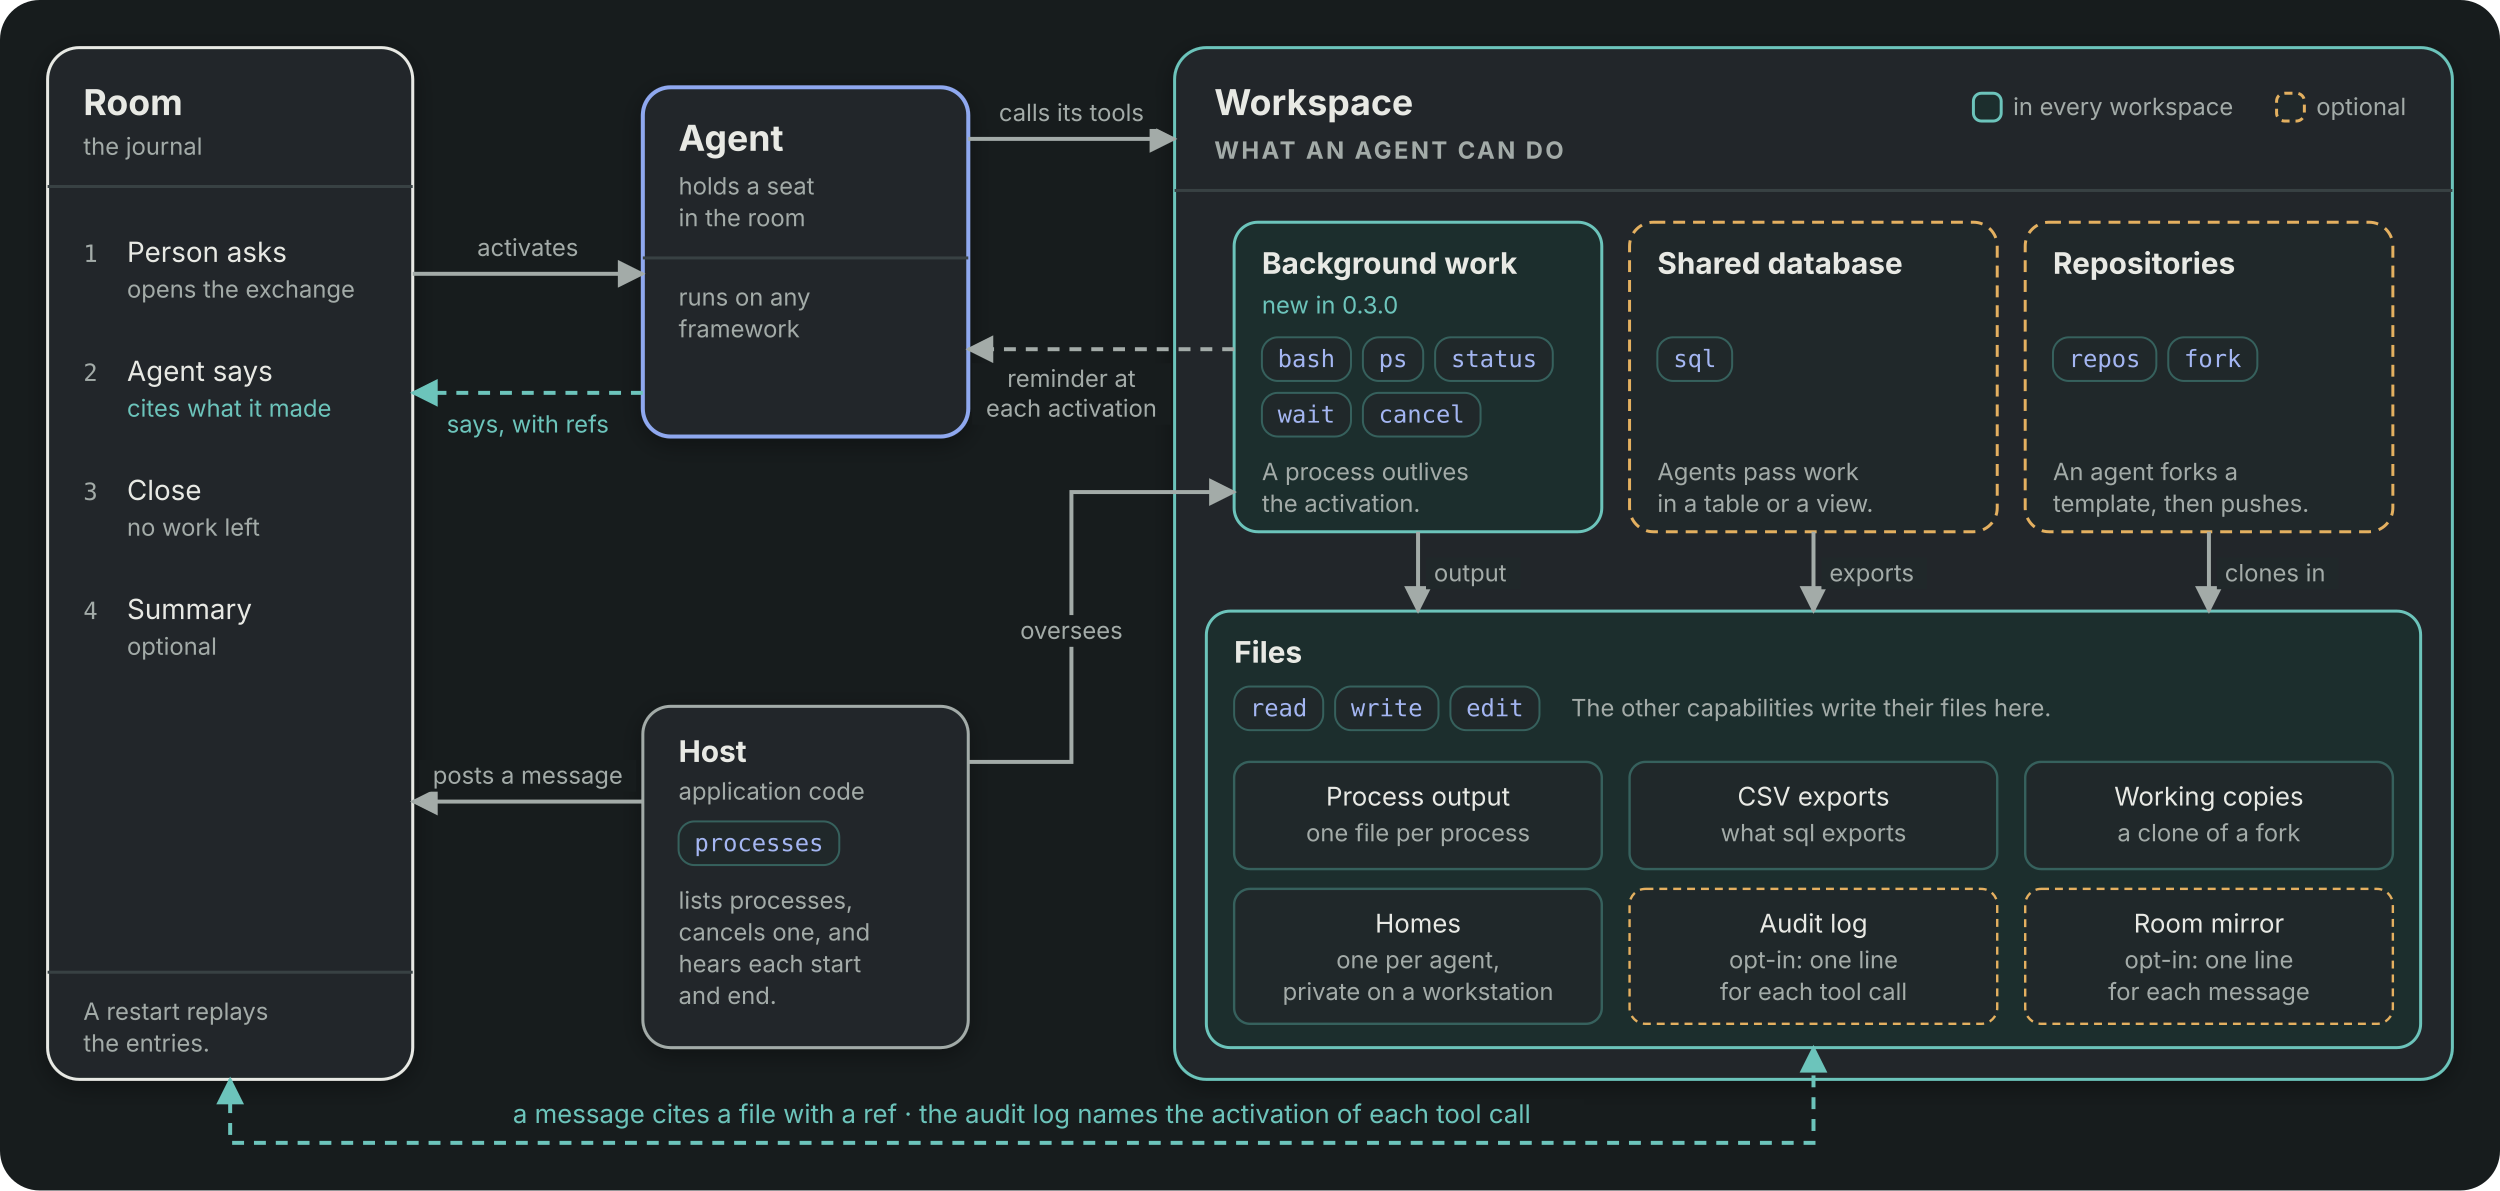
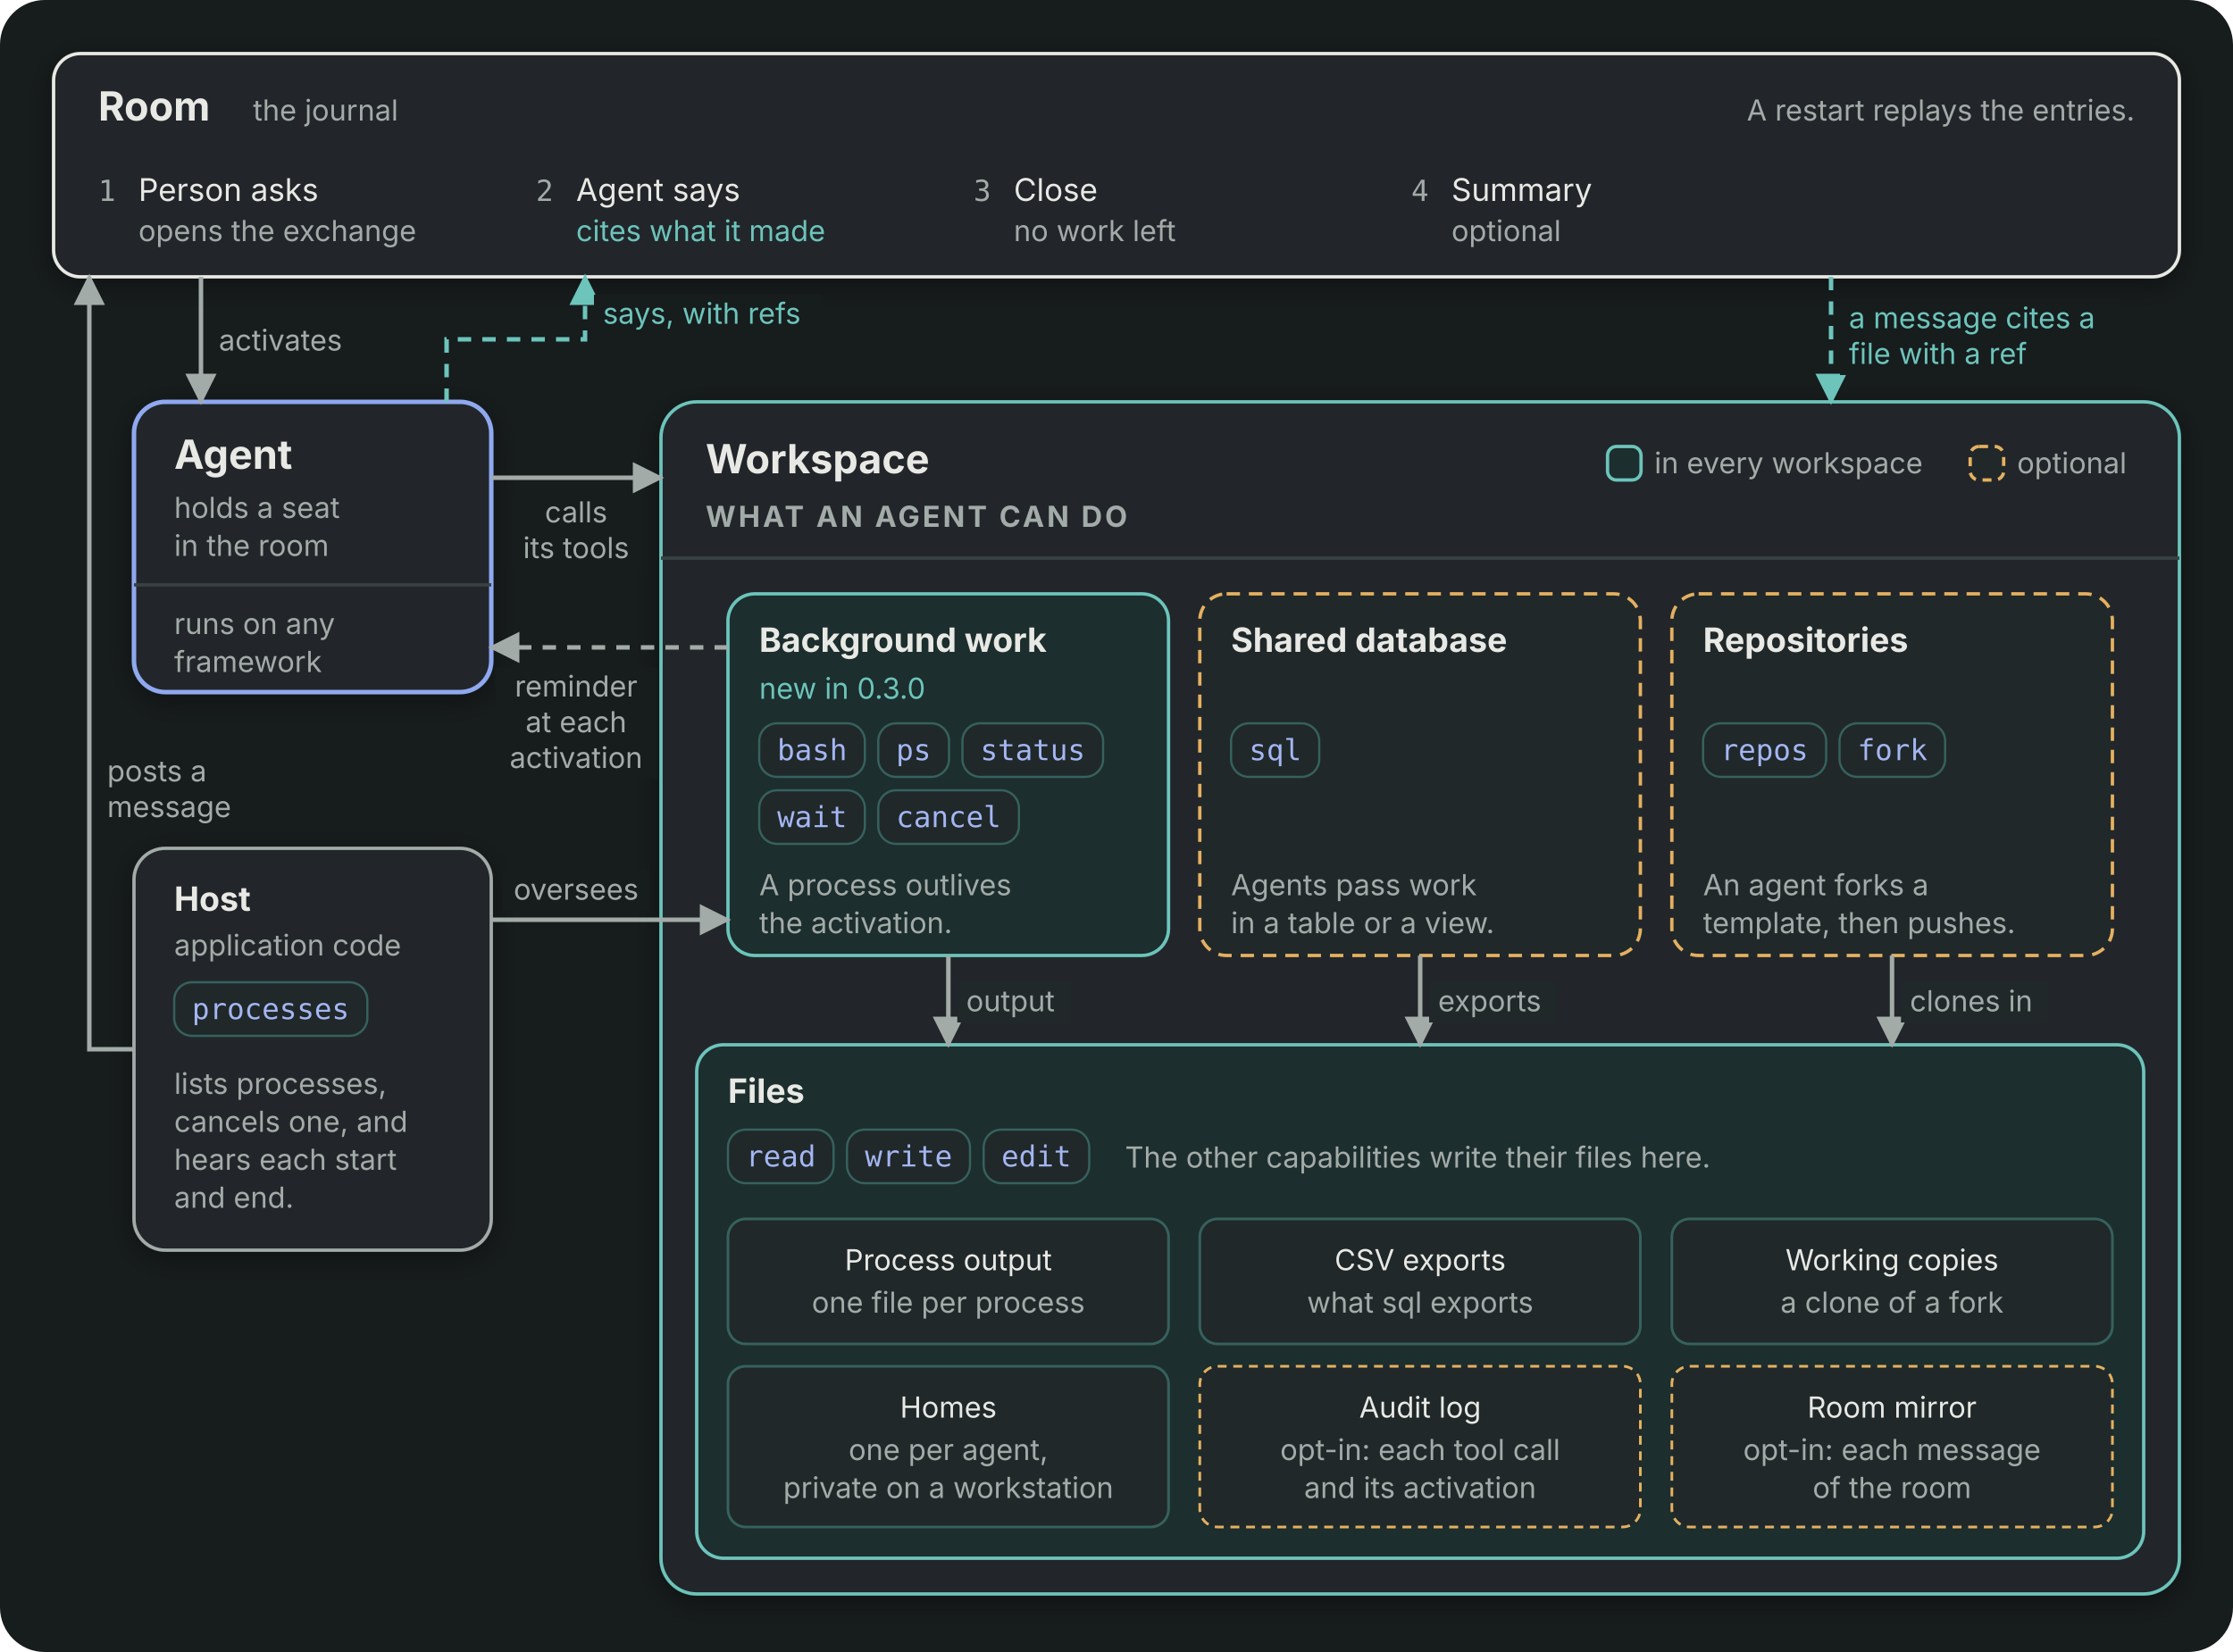
- <svg xmlns="http://www.w3.org/2000/svg" width="1260" height="600" viewBox="0 0 1260 600" role="img" aria-labelledby="title desc">
+ <svg xmlns="http://www.w3.org/2000/svg" width="1000" height="740" viewBox="0 0 1000 740" role="img" aria-labelledby="title desc">
  <defs>
    <marker id="arrow" viewBox="0 0 10 10" refX="9" refY="5" markerWidth="7" markerHeight="7" orient="auto-start-reverse">
      <path d="M0 0 10 5 0 10Z" fill="#a3aba8" />
    </marker>
    <marker id="arrow-teal" viewBox="0 0 10 10" refX="9" refY="5" markerWidth="7" markerHeight="7" orient="auto-start-reverse">
      <path d="M0 0 10 5 0 10Z" fill="#6cc4bb" />
    </marker>
    <filter id="shadow" x="-10%" y="-10%" width="120%" height="130%">
      <feDropShadow dx="0" dy="3" stdDeviation="6" flood-color="#000000" flood-opacity="0.35" />
    </filter>
    <style>
      .sans { font-family: Inter, "IBM Plex Sans", system-ui, sans-serif; }
      .mono { font-family: "IBM Plex Mono", ui-monospace, monospace; }
      .ink { fill: #e8e9e4; }
      .dim { fill: #a3aba8; }
      .teal { fill: #6cc4bb; }
      .code { fill: #a4b6f2; }
      .t { font-size: 18px; font-weight: 700; }
      .n { font-size: 15px; font-weight: 700; }
      .b { font-size: 14px; }
      .s { font-size: 13px; }
-       .x { font-size: 12px; }
-       .c { font-size: 12px; }
-       .lab { font-size: 12px; font-weight: 700; letter-spacing: 1.2px; }
+       .x { font-size: 13px; }
+       .c { font-size: 13px; }
+       .lab { font-size: 13px; font-weight: 700; letter-spacing: 1.2px; }
      .flow { fill: none; stroke: #a3aba8; stroke-width: 2; }
      .flow-dash { fill: none; stroke: #a3aba8; stroke-width: 2; stroke-dasharray: 6 5; }
      .flow-teal { fill: none; stroke: #6cc4bb; stroke-width: 2; stroke-dasharray: 6 5; }
      .rule { stroke: #384143; stroke-width: 1.5; }
    </style>
  </defs>
-   <rect width="1260" height="600" rx="20" fill="#171c1d" />
+   <rect width="1000" height="740" rx="20" fill="#171c1d" />
  <g filter="url(#shadow)">
-     <rect x="24.0" y="24.0" width="184.0" height="520.0" rx="16" fill="#20282a" stroke="#e8e9e4" stroke-width="1.5" />
+     <rect x="24.0" y="24.0" width="952.0" height="100.0" rx="12" fill="#20282a" stroke="#e8e9e4" stroke-width="1.5" />
  </g>
-   <text x="42.0" y="58.0" text-anchor="start" class="sans ink t">Room</text>
-   <text x="42.0" y="78.0" text-anchor="start" class="sans dim x">the journal</text>
-   <line x1="24.0" y1="94.0" x2="208.0" y2="94.0" class="rule" />
-   <text x="42.0" y="132.0" text-anchor="start" class="mono dim c">1</text>
-   <text x="64.0" y="132.0" text-anchor="start" class="sans ink b">Person asks</text>
-   <text x="64.0" y="150.0" text-anchor="start" class="sans dim x">opens the exchange</text>
-   <text x="42.0" y="192.0" text-anchor="start" class="mono dim c">2</text>
-   <text x="64.0" y="192.0" text-anchor="start" class="sans ink b">Agent says</text>
-   <text x="64.0" y="210.0" text-anchor="start" class="sans teal x">cites what it made</text>
-   <text x="42.0" y="252.0" text-anchor="start" class="mono dim c">3</text>
-   <text x="64.0" y="252.0" text-anchor="start" class="sans ink b">Close</text>
-   <text x="64.0" y="270.0" text-anchor="start" class="sans dim x">no work left</text>
-   <text x="42.0" y="312.0" text-anchor="start" class="mono dim c">4</text>
-   <text x="64.0" y="312.0" text-anchor="start" class="sans ink b">Summary</text>
-   <text x="64.0" y="330.0" text-anchor="start" class="sans dim x">optional</text>
-   <line x1="24.0" y1="490.0" x2="208.0" y2="490.0" class="rule" />
-   <text x="42.0" y="514.0" text-anchor="start" class="sans dim x">A restart replays</text>
-   <text x="42.0" y="530.0" text-anchor="start" class="sans dim x">the entries.</text>
+   <text x="44.0" y="54.0" text-anchor="start" class="sans ink t">Room</text>
+   <text x="113.3" y="54.0" text-anchor="start" class="sans dim x">the journal</text>
+   <text x="956.0" y="54.0" text-anchor="end" class="sans dim x">A restart replays the entries.</text>
+   <text x="44.0" y="90.0" text-anchor="start" class="mono dim c">1</text>
+   <text x="62.0" y="90.0" text-anchor="start" class="sans ink b">Person asks</text>
+   <text x="62.0" y="108.0" text-anchor="start" class="sans dim x">opens the exchange</text>
+   <text x="240.0" y="90.0" text-anchor="start" class="mono dim c">2</text>
+   <text x="258.0" y="90.0" text-anchor="start" class="sans ink b">Agent says</text>
+   <text x="258.0" y="108.0" text-anchor="start" class="sans teal x">cites what it made</text>
+   <text x="436.0" y="90.0" text-anchor="start" class="mono dim c">3</text>
+   <text x="454.0" y="90.0" text-anchor="start" class="sans ink b">Close</text>
+   <text x="454.0" y="108.0" text-anchor="start" class="sans dim x">no work left</text>
+   <text x="632.0" y="90.0" text-anchor="start" class="mono dim c">4</text>
+   <text x="650.0" y="90.0" text-anchor="start" class="sans ink b">Summary</text>
+   <text x="650.0" y="108.0" text-anchor="start" class="sans dim x">optional</text>
  <g filter="url(#shadow)">
-     <rect x="324.0" y="44.0" width="164.0" height="176.0" rx="14" fill="#20282a" stroke="#8fa8ef" stroke-width="2" />
+     <rect x="60.0" y="180.0" width="160.0" height="130.0" rx="14" fill="#20282a" stroke="#8fa8ef" stroke-width="2" />
  </g>
-   <text x="342.0" y="76.0" text-anchor="start" class="sans ink t">Agent</text>
-   <text x="342.0" y="98.0" text-anchor="start" class="sans dim x">holds a seat</text>
-   <text x="342.0" y="114.0" text-anchor="start" class="sans dim x">in the room</text>
-   <line x1="324.0" y1="130.0" x2="488.0" y2="130.0" class="rule" />
-   <text x="342.0" y="154.0" text-anchor="start" class="sans dim x">runs on any</text>
-   <text x="342.0" y="170.0" text-anchor="start" class="sans dim x">framework</text>
+   <text x="78.0" y="210.0" text-anchor="start" class="sans ink t">Agent</text>
+   <text x="78.0" y="232.0" text-anchor="start" class="sans dim x">holds a seat</text>
+   <text x="78.0" y="249.0" text-anchor="start" class="sans dim x">in the room</text>
+   <line x1="60.0" y1="262.0" x2="220.0" y2="262.0" class="rule" />
+   <text x="78.0" y="284.0" text-anchor="start" class="sans dim x">runs on any</text>
+   <text x="78.0" y="301.0" text-anchor="start" class="sans dim x">framework</text>
  <g filter="url(#shadow)">
-     <rect x="324.0" y="356.0" width="164.0" height="172.0" rx="14" fill="#20282a" stroke="#a3aba8" stroke-width="1.5" />
+     <rect x="60.0" y="380.0" width="160.0" height="180.0" rx="14" fill="#20282a" stroke="#a3aba8" stroke-width="1.5" />
  </g>
-   <text x="342.0" y="384.0" text-anchor="start" class="sans ink n">Host</text>
-   <text x="342.0" y="403.0" text-anchor="start" class="sans dim x">application code</text>
-   <rect x="342.0" y="414.0" width="81.0" height="22" rx="8" fill="#20282a" stroke="#36615d" />
-   <text x="382.5" y="429.0" text-anchor="middle" class="mono code c">processes</text>
-   <text x="342.0" y="458.0" text-anchor="start" class="sans dim x">lists processes,</text>
-   <text x="342.0" y="474.0" text-anchor="start" class="sans dim x">cancels one, and</text>
-   <text x="342.0" y="490.0" text-anchor="start" class="sans dim x">hears each start</text>
-   <text x="342.0" y="506.0" text-anchor="start" class="sans dim x">and end.</text>
+   <text x="78.0" y="408.0" text-anchor="start" class="sans ink n">Host</text>
+   <text x="78.0" y="428.0" text-anchor="start" class="sans dim x">application code</text>
+   <rect x="78.0" y="440.0" width="86.5" height="24" rx="8" fill="#20282a" stroke="#36615d" />
+   <text x="121.2" y="456.5" text-anchor="middle" class="mono code c">processes</text>
+   <text x="78.0" y="490.0" text-anchor="start" class="sans dim x">lists processes,</text>
+   <text x="78.0" y="507.0" text-anchor="start" class="sans dim x">cancels one, and</text>
+   <text x="78.0" y="524.0" text-anchor="start" class="sans dim x">hears each start</text>
+   <text x="78.0" y="541.0" text-anchor="start" class="sans dim x">and end.</text>
  <g filter="url(#shadow)">
-     <rect x="592.0" y="24.0" width="644.0" height="520.0" rx="16" fill="#20282a" stroke="#6cc4bb" stroke-width="1.5" />
+     <rect x="296.0" y="180.0" width="680.0" height="534.0" rx="16" fill="#20282a" stroke="#6cc4bb" stroke-width="1.5" />
  </g>
-   <text x="612.0" y="58.0" text-anchor="start" class="sans ink t">Workspace</text>
-   <text x="612.0" y="80.0" text-anchor="start" class="sans dim lab">WHAT AN AGENT CAN DO</text>
-   <rect x="1147.4" y="47" width="14" height="14" rx="4" fill="#20282a" stroke="#e4b060" stroke-width="1.5" stroke-dasharray="4 3" />
-   <text x="1167.4" y="58.0" text-anchor="start" class="sans dim x">optional</text>
-   <rect x="994.6" y="47" width="14" height="14" rx="4" fill="#1c2e2d" stroke="#6cc4bb" stroke-width="1.5" />
-   <text x="1014.6" y="58.0" text-anchor="start" class="sans dim x">in every workspace</text>
-   <line x1="592.0" y1="96.0" x2="1236.0" y2="96.0" class="rule" />
-   <rect x="622.0" y="112.0" width="185.3" height="156.0" rx="12" fill="#1c2e2d" stroke="#6cc4bb" stroke-width="1.5" />
-   <text x="636.0" y="138.0" text-anchor="start" class="sans ink n">Background work</text>
-   <text x="636.0" y="158.0" text-anchor="start" class="sans teal x">new in 0.3.0</text>
-   <rect x="636.0" y="170.0" width="44.9" height="22" rx="8" fill="#20282a" stroke="#36615d" />
-   <text x="658.4" y="185.0" text-anchor="middle" class="mono code c">bash</text>
-   <rect x="686.9" y="170.0" width="30.4" height="22" rx="8" fill="#20282a" stroke="#36615d" />
-   <text x="702.1" y="185.0" text-anchor="middle" class="mono code c">ps</text>
-   <rect x="723.3" y="170.0" width="59.3" height="22" rx="8" fill="#20282a" stroke="#36615d" />
-   <text x="753.0" y="185.0" text-anchor="middle" class="mono code c">status</text>
-   <rect x="636.0" y="198.0" width="44.9" height="22" rx="8" fill="#20282a" stroke="#36615d" />
-   <text x="658.4" y="213.0" text-anchor="middle" class="mono code c">wait</text>
-   <rect x="686.9" y="198.0" width="59.3" height="22" rx="8" fill="#20282a" stroke="#36615d" />
-   <text x="716.5" y="213.0" text-anchor="middle" class="mono code c">cancel</text>
-   <text x="636.0" y="242.0" text-anchor="start" class="sans dim x">A process outlives</text>
-   <text x="636.0" y="258.0" text-anchor="start" class="sans dim x">the activation.</text>
-   <rect x="821.3" y="112.0" width="185.3" height="156.0" rx="12" fill="#20282a" stroke="#e4b060" stroke-width="1.5" stroke-dasharray="6 4" />
-   <text x="835.3" y="138.0" text-anchor="start" class="sans ink n">Shared database</text>
-   <rect x="835.3" y="170.0" width="37.7" height="22" rx="8" fill="#20282a" stroke="#36615d" />
-   <text x="854.2" y="185.0" text-anchor="middle" class="mono code c">sql</text>
-   <text x="835.3" y="242.0" text-anchor="start" class="sans dim x">Agents pass work</text>
-   <text x="835.3" y="258.0" text-anchor="start" class="sans dim x">in a table or a view.</text>
-   <rect x="1020.7" y="112.0" width="185.3" height="156.0" rx="12" fill="#20282a" stroke="#e4b060" stroke-width="1.5" stroke-dasharray="6 4" />
-   <text x="1034.7" y="138.0" text-anchor="start" class="sans ink n">Repositories</text>
-   <rect x="1034.7" y="170.0" width="52.1" height="22" rx="8" fill="#20282a" stroke="#36615d" />
-   <text x="1060.7" y="185.0" text-anchor="middle" class="mono code c">repos</text>
-   <rect x="1092.8" y="170.0" width="44.9" height="22" rx="8" fill="#20282a" stroke="#36615d" />
-   <text x="1115.2" y="185.0" text-anchor="middle" class="mono code c">fork</text>
-   <text x="1034.7" y="242.0" text-anchor="start" class="sans dim x">An agent forks a</text>
-   <text x="1034.7" y="258.0" text-anchor="start" class="sans dim x">template, then pushes.</text>
-   <rect x="608.0" y="308.0" width="612.0" height="220.0" rx="12" fill="#1c2e2d" stroke="#6cc4bb" stroke-width="1.5" />
-   <text x="622.0" y="334.0" text-anchor="start" class="sans ink n">Files</text>
-   <rect x="622.0" y="346.0" width="44.9" height="22" rx="8" fill="#20282a" stroke="#36615d" />
-   <text x="644.4" y="361.0" text-anchor="middle" class="mono code c">read</text>
-   <rect x="672.9" y="346.0" width="52.1" height="22" rx="8" fill="#20282a" stroke="#36615d" />
-   <text x="698.9" y="361.0" text-anchor="middle" class="mono code c">write</text>
-   <rect x="731.0" y="346.0" width="44.9" height="22" rx="8" fill="#20282a" stroke="#36615d" />
-   <text x="753.4" y="361.0" text-anchor="middle" class="mono code c">edit</text>
-   <text x="791.8" y="361.0" text-anchor="start" class="sans dim x">The other capabilities write their files here.</text>
-   <rect x="622.0" y="384.0" width="185.3" height="54.0" rx="8" fill="#20282a" stroke="#36615d" stroke-width="1.2" />
-   <text x="714.7" y="406.0" text-anchor="middle" class="sans ink s">Process output</text>
-   <text x="714.7" y="424.0" text-anchor="middle" class="sans dim x">one file per process</text>
-   <rect x="821.3" y="384.0" width="185.3" height="54.0" rx="8" fill="#20282a" stroke="#36615d" stroke-width="1.2" />
-   <text x="914.0" y="406.0" text-anchor="middle" class="sans ink s">CSV exports</text>
-   <text x="914.0" y="424.0" text-anchor="middle" class="sans dim x">what sql exports</text>
-   <rect x="1020.7" y="384.0" width="185.3" height="54.0" rx="8" fill="#20282a" stroke="#36615d" stroke-width="1.2" />
-   <text x="1113.3" y="406.0" text-anchor="middle" class="sans ink s">Working copies</text>
-   <text x="1113.3" y="424.0" text-anchor="middle" class="sans dim x">a clone of a fork</text>
-   <rect x="622.0" y="448.0" width="185.3" height="68.0" rx="8" fill="#20282a" stroke="#36615d" stroke-width="1.2" />
-   <text x="714.7" y="470.0" text-anchor="middle" class="sans ink s">Homes</text>
-   <text x="714.7" y="488.0" text-anchor="middle" class="sans dim x">one per agent,</text>
-   <text x="714.7" y="504.0" text-anchor="middle" class="sans dim x">private on a workstation</text>
-   <rect x="821.3" y="448.0" width="185.3" height="68.0" rx="8" fill="#20282a" stroke="#e4b060" stroke-width="1.2" stroke-dasharray="4 3" />
-   <text x="914.0" y="470.0" text-anchor="middle" class="sans ink s">Audit log</text>
-   <text x="914.0" y="488.0" text-anchor="middle" class="sans dim x">opt-in: one line</text>
-   <text x="914.0" y="504.0" text-anchor="middle" class="sans dim x">for each tool call</text>
-   <rect x="1020.7" y="448.0" width="185.3" height="68.0" rx="8" fill="#20282a" stroke="#e4b060" stroke-width="1.2" stroke-dasharray="4 3" />
-   <text x="1113.3" y="470.0" text-anchor="middle" class="sans ink s">Room mirror</text>
-   <text x="1113.3" y="488.0" text-anchor="middle" class="sans dim x">opt-in: one line</text>
-   <text x="1113.3" y="504.0" text-anchor="middle" class="sans dim x">for each message</text>
-   <path d="M208.0 138.0 L324.0 138.0" class="flow" marker-end="url(#arrow)" />
-   <path d="M324.0 198.0 L208.0 198.0" class="flow-teal" marker-end="url(#arrow-teal)" />
-   <path d="M488.0 70.0 L592.0 70.0" class="flow" marker-end="url(#arrow)" />
-   <path d="M622.0 176.0 L488.0 176.0" class="flow-dash" marker-end="url(#arrow)" />
-   <path d="M488.0 384.0 L540.0 384.0 L540.0 248.0 L622.0 248.0" class="flow" marker-end="url(#arrow)" />
-   <path d="M324.0 404.0 L208.0 404.0" class="flow" marker-end="url(#arrow)" />
-   <path d="M714.7 268.0 L714.7 308.0" class="flow" marker-end="url(#arrow)" />
-   <path d="M914.0 268.0 L914.0 308.0" class="flow" marker-end="url(#arrow)" />
-   <path d="M1113.3 268.0 L1113.3 308.0" class="flow" marker-end="url(#arrow)" />
-   <path d="M116.0 544.0 L116.0 576.0 L914.0 576.0 L914.0 528.0" class="flow-teal" marker-start="url(#arrow-teal)" marker-end="url(#arrow-teal)" />
-   <rect x="234.6" y="117.0" width="62.8" height="16" fill="#171c1d" />
-   <text x="266.0" y="129.0" text-anchor="middle" class="sans dim x">activates</text>
-   <rect x="218.8" y="206.0" width="94.4" height="16" fill="#171c1d" />
-   <text x="266.0" y="218.0" text-anchor="middle" class="sans teal x">says, with refs</text>
-   <rect x="497.1" y="49.0" width="85.7" height="16" fill="#171c1d" />
-   <text x="540.0" y="61.0" text-anchor="middle" class="sans dim x">calls its tools</text>
-   <rect x="489.9" y="183.0" width="100.2" height="31" fill="#171c1d" />
-   <text x="540.0" y="195.0" text-anchor="middle" class="sans dim x">reminder at</text>
-   <text x="540.0" y="210.0" text-anchor="middle" class="sans dim x">each activation</text>
-   <rect x="509.0" y="310.0" width="62.1" height="16" fill="#171c1d" />
-   <text x="540.0" y="322.0" text-anchor="middle" class="sans dim x">oversees</text>
-   <rect x="211.4" y="383.0" width="109.1" height="16" fill="#171c1d" />
-   <text x="266.0" y="395.0" text-anchor="middle" class="sans dim x">posts a message</text>
-   <rect x="718.7" y="281.0" width="47.6" height="16" fill="#20282a" />
-   <text x="722.7" y="293.0" text-anchor="start" class="sans dim x">output</text>
-   <rect x="918.0" y="281.0" width="53.2" height="16" fill="#20282a" />
-   <text x="922.0" y="293.0" text-anchor="start" class="sans dim x">exports</text>
-   <rect x="1117.3" y="281.0" width="61.3" height="16" fill="#20282a" />
-   <text x="1121.3" y="293.0" text-anchor="start" class="sans dim x">clones in</text>
-   <rect x="231.5" y="554.0" width="567.0" height="16" fill="#171c1d" />
-   <text x="515.0" y="566.0" text-anchor="middle" class="sans teal s">a message cites a file with a ref  ·  the audit log names the activation of each tool call</text>
+   <text x="316.0" y="212.0" text-anchor="start" class="sans ink t">Workspace</text>
+   <text x="316.0" y="236.0" text-anchor="start" class="sans dim lab">WHAT AN AGENT CAN DO</text>
+   <rect x="882.3" y="200" width="15" height="15" rx="4" fill="#20282a" stroke="#e4b060" stroke-width="1.5" stroke-dasharray="4 3" />
+   <text x="903.3" y="212.0" text-anchor="start" class="sans dim x">optional</text>
+   <rect x="719.9" y="200" width="15" height="15" rx="4" fill="#1c2e2d" stroke="#6cc4bb" stroke-width="1.5" />
+   <text x="740.9" y="212.0" text-anchor="start" class="sans dim x">in every workspace</text>
+   <line x1="296.0" y1="250.0" x2="976.0" y2="250.0" class="rule" />
+   <rect x="326.0" y="266.0" width="197.3" height="162.0" rx="12" fill="#1c2e2d" stroke="#6cc4bb" stroke-width="1.5" />
+   <text x="340.0" y="292.0" text-anchor="start" class="sans ink n">Background work</text>
+   <text x="340.0" y="313.0" text-anchor="start" class="sans teal x">new in 0.3.0</text>
+   <rect x="340.0" y="324.0" width="47.3" height="24" rx="8" fill="#20282a" stroke="#36615d" />
+   <text x="363.7" y="340.5" text-anchor="middle" class="mono code c">bash</text>
+   <rect x="393.3" y="324.0" width="31.7" height="24" rx="8" fill="#20282a" stroke="#36615d" />
+   <text x="409.1" y="340.5" text-anchor="middle" class="mono code c">ps</text>
+   <rect x="431.0" y="324.0" width="63.0" height="24" rx="8" fill="#20282a" stroke="#36615d" />
+   <text x="462.5" y="340.5" text-anchor="middle" class="mono code c">status</text>
+   <rect x="340.0" y="354.0" width="47.3" height="24" rx="8" fill="#20282a" stroke="#36615d" />
+   <text x="363.7" y="370.5" text-anchor="middle" class="mono code c">wait</text>
+   <rect x="393.3" y="354.0" width="63.0" height="24" rx="8" fill="#20282a" stroke="#36615d" />
+   <text x="424.8" y="370.5" text-anchor="middle" class="mono code c">cancel</text>
+   <text x="340.0" y="401.0" text-anchor="start" class="sans dim x">A process outlives</text>
+   <text x="340.0" y="418.0" text-anchor="start" class="sans dim x">the activation.</text>
+   <rect x="537.3" y="266.0" width="197.3" height="162.0" rx="12" fill="#20282a" stroke="#e4b060" stroke-width="1.5" stroke-dasharray="6 4" />
+   <text x="551.3" y="292.0" text-anchor="start" class="sans ink n">Shared database</text>
+   <rect x="551.3" y="324.0" width="39.5" height="24" rx="8" fill="#20282a" stroke="#36615d" />
+   <text x="571.1" y="340.5" text-anchor="middle" class="mono code c">sql</text>
+   <text x="551.3" y="401.0" text-anchor="start" class="sans dim x">Agents pass work</text>
+   <text x="551.3" y="418.0" text-anchor="start" class="sans dim x">in a table or a view.</text>
+   <rect x="748.7" y="266.0" width="197.3" height="162.0" rx="12" fill="#20282a" stroke="#e4b060" stroke-width="1.5" stroke-dasharray="6 4" />
+   <text x="762.7" y="292.0" text-anchor="start" class="sans ink n">Repositories</text>
+   <rect x="762.7" y="324.0" width="55.1" height="24" rx="8" fill="#20282a" stroke="#36615d" />
+   <text x="790.2" y="340.5" text-anchor="middle" class="mono code c">repos</text>
+   <rect x="823.8" y="324.0" width="47.3" height="24" rx="8" fill="#20282a" stroke="#36615d" />
+   <text x="847.5" y="340.5" text-anchor="middle" class="mono code c">fork</text>
+   <text x="762.7" y="401.0" text-anchor="start" class="sans dim x">An agent forks a</text>
+   <text x="762.7" y="418.0" text-anchor="start" class="sans dim x">template, then pushes.</text>
+   <rect x="312.0" y="468.0" width="648.0" height="230.0" rx="12" fill="#1c2e2d" stroke="#6cc4bb" stroke-width="1.5" />
+   <text x="326.0" y="494.0" text-anchor="start" class="sans ink n">Files</text>
+   <rect x="326.0" y="506.0" width="47.3" height="24" rx="8" fill="#20282a" stroke="#36615d" />
+   <text x="349.7" y="522.5" text-anchor="middle" class="mono code c">read</text>
+   <rect x="379.3" y="506.0" width="55.1" height="24" rx="8" fill="#20282a" stroke="#36615d" />
+   <text x="406.9" y="522.5" text-anchor="middle" class="mono code c">write</text>
+   <rect x="440.5" y="506.0" width="47.3" height="24" rx="8" fill="#20282a" stroke="#36615d" />
+   <text x="464.1" y="522.5" text-anchor="middle" class="mono code c">edit</text>
+   <text x="503.8" y="523.0" text-anchor="start" class="sans dim x">The other capabilities write their files here.</text>
+   <rect x="326.0" y="546.0" width="197.3" height="56.0" rx="8" fill="#20282a" stroke="#36615d" stroke-width="1.2" />
+   <text x="424.7" y="569.0" text-anchor="middle" class="sans ink s">Process output</text>
+   <text x="424.7" y="588.0" text-anchor="middle" class="sans dim x">one file per process</text>
+   <rect x="537.3" y="546.0" width="197.3" height="56.0" rx="8" fill="#20282a" stroke="#36615d" stroke-width="1.2" />
+   <text x="636.0" y="569.0" text-anchor="middle" class="sans ink s">CSV exports</text>
+   <text x="636.0" y="588.0" text-anchor="middle" class="sans dim x">what sql exports</text>
+   <rect x="748.7" y="546.0" width="197.3" height="56.0" rx="8" fill="#20282a" stroke="#36615d" stroke-width="1.2" />
+   <text x="847.3" y="569.0" text-anchor="middle" class="sans ink s">Working copies</text>
+   <text x="847.3" y="588.0" text-anchor="middle" class="sans dim x">a clone of a fork</text>
+   <rect x="326.0" y="612.0" width="197.3" height="72.0" rx="8" fill="#20282a" stroke="#36615d" stroke-width="1.2" />
+   <text x="424.7" y="635.0" text-anchor="middle" class="sans ink s">Homes</text>
+   <text x="424.7" y="654.0" text-anchor="middle" class="sans dim x">one per agent,</text>
+   <text x="424.7" y="671.0" text-anchor="middle" class="sans dim x">private on a workstation</text>
+   <rect x="537.3" y="612.0" width="197.3" height="72.0" rx="8" fill="#20282a" stroke="#e4b060" stroke-width="1.2" stroke-dasharray="4 3" />
+   <text x="636.0" y="635.0" text-anchor="middle" class="sans ink s">Audit log</text>
+   <text x="636.0" y="654.0" text-anchor="middle" class="sans dim x">opt-in: each tool call</text>
+   <text x="636.0" y="671.0" text-anchor="middle" class="sans dim x">and its activation</text>
+   <rect x="748.7" y="612.0" width="197.3" height="72.0" rx="8" fill="#20282a" stroke="#e4b060" stroke-width="1.2" stroke-dasharray="4 3" />
+   <text x="847.3" y="635.0" text-anchor="middle" class="sans ink s">Room mirror</text>
+   <text x="847.3" y="654.0" text-anchor="middle" class="sans dim x">opt-in: each message</text>
+   <text x="847.3" y="671.0" text-anchor="middle" class="sans dim x">of the room</text>
+   <path d="M90.0 124.0 L90.0 180.0" class="flow" marker-end="url(#arrow)" />
+   <path d="M200.0 180.0 L200.0 152.0 L262.0 152.0 L262.0 124.0" class="flow-teal" marker-end="url(#arrow-teal)" />
+   <path d="M220.0 214.0 L296.0 214.0" class="flow" marker-end="url(#arrow)" />
+   <path d="M326.0 290.0 L220.0 290.0" class="flow-dash" marker-end="url(#arrow)" />
+   <path d="M220.0 412.0 L326.0 412.0" class="flow" marker-end="url(#arrow)" />
+   <path d="M60.0 470.0 L40.0 470.0 L40.0 124.0" class="flow" marker-end="url(#arrow)" />
+   <path d="M424.7 428.0 L424.7 468.0" class="flow" marker-end="url(#arrow)" />
+   <path d="M636.0 428.0 L636.0 468.0" class="flow" marker-end="url(#arrow)" />
+   <path d="M847.3 428.0 L847.3 468.0" class="flow" marker-end="url(#arrow)" />
+   <path d="M820.0 124.0 L820.0 180.0" class="flow-teal" marker-end="url(#arrow-teal)" />
+   <rect x="94.0" y="144.0" width="67.3" height="18" fill="#171c1d" />
+   <text x="98.0" y="157.0" text-anchor="start" class="sans dim x">activates</text>
+   <rect x="266.0" y="132.0" width="101.5" height="18" fill="#171c1d" />
+   <text x="270.0" y="145.0" text-anchor="start" class="sans teal x">says, with refs</text>
+   <rect x="228.5" y="221.0" width="59.0" height="34" fill="#171c1d" />
+   <text x="258.0" y="234.0" text-anchor="middle" class="sans dim x">calls</text>
+   <text x="258.0" y="250.0" text-anchor="middle" class="sans dim x">its tools</text>
+   <rect x="221.8" y="299.0" width="72.4" height="50" fill="#171c1d" />
+   <text x="258.0" y="312.0" text-anchor="middle" class="sans dim x">reminder</text>
+   <text x="258.0" y="328.0" text-anchor="middle" class="sans dim x">at each</text>
+   <text x="258.0" y="344.0" text-anchor="middle" class="sans dim x">activation</text>
+   <rect x="224.7" y="390.0" width="66.5" height="18" fill="#171c1d" />
+   <text x="258.0" y="403.0" text-anchor="middle" class="sans dim x">oversees</text>
+   <rect x="44.0" y="337.0" width="66.4" height="34" fill="#171c1d" />
+   <text x="48.0" y="350.0" text-anchor="start" class="sans dim x">posts a</text>
+   <text x="48.0" y="366.0" text-anchor="start" class="sans dim x">message</text>
+   <rect x="428.7" y="440.0" width="50.9" height="18" fill="#20282a" />
+   <text x="432.7" y="453.0" text-anchor="start" class="sans dim x">output</text>
+   <rect x="640.0" y="440.0" width="56.9" height="18" fill="#20282a" />
+   <text x="644.0" y="453.0" text-anchor="start" class="sans dim x">exports</text>
+   <rect x="851.3" y="440.0" width="65.7" height="18" fill="#20282a" />
+   <text x="855.3" y="453.0" text-anchor="start" class="sans dim x">clones in</text>
+   <rect x="824.0" y="134.0" width="125.3" height="34" fill="#171c1d" />
+   <text x="828.0" y="147.0" text-anchor="start" class="sans teal x">a message cites a</text>
+   <text x="828.0" y="163.0" text-anchor="start" class="sans teal x">file with a ref</text>
</svg>
